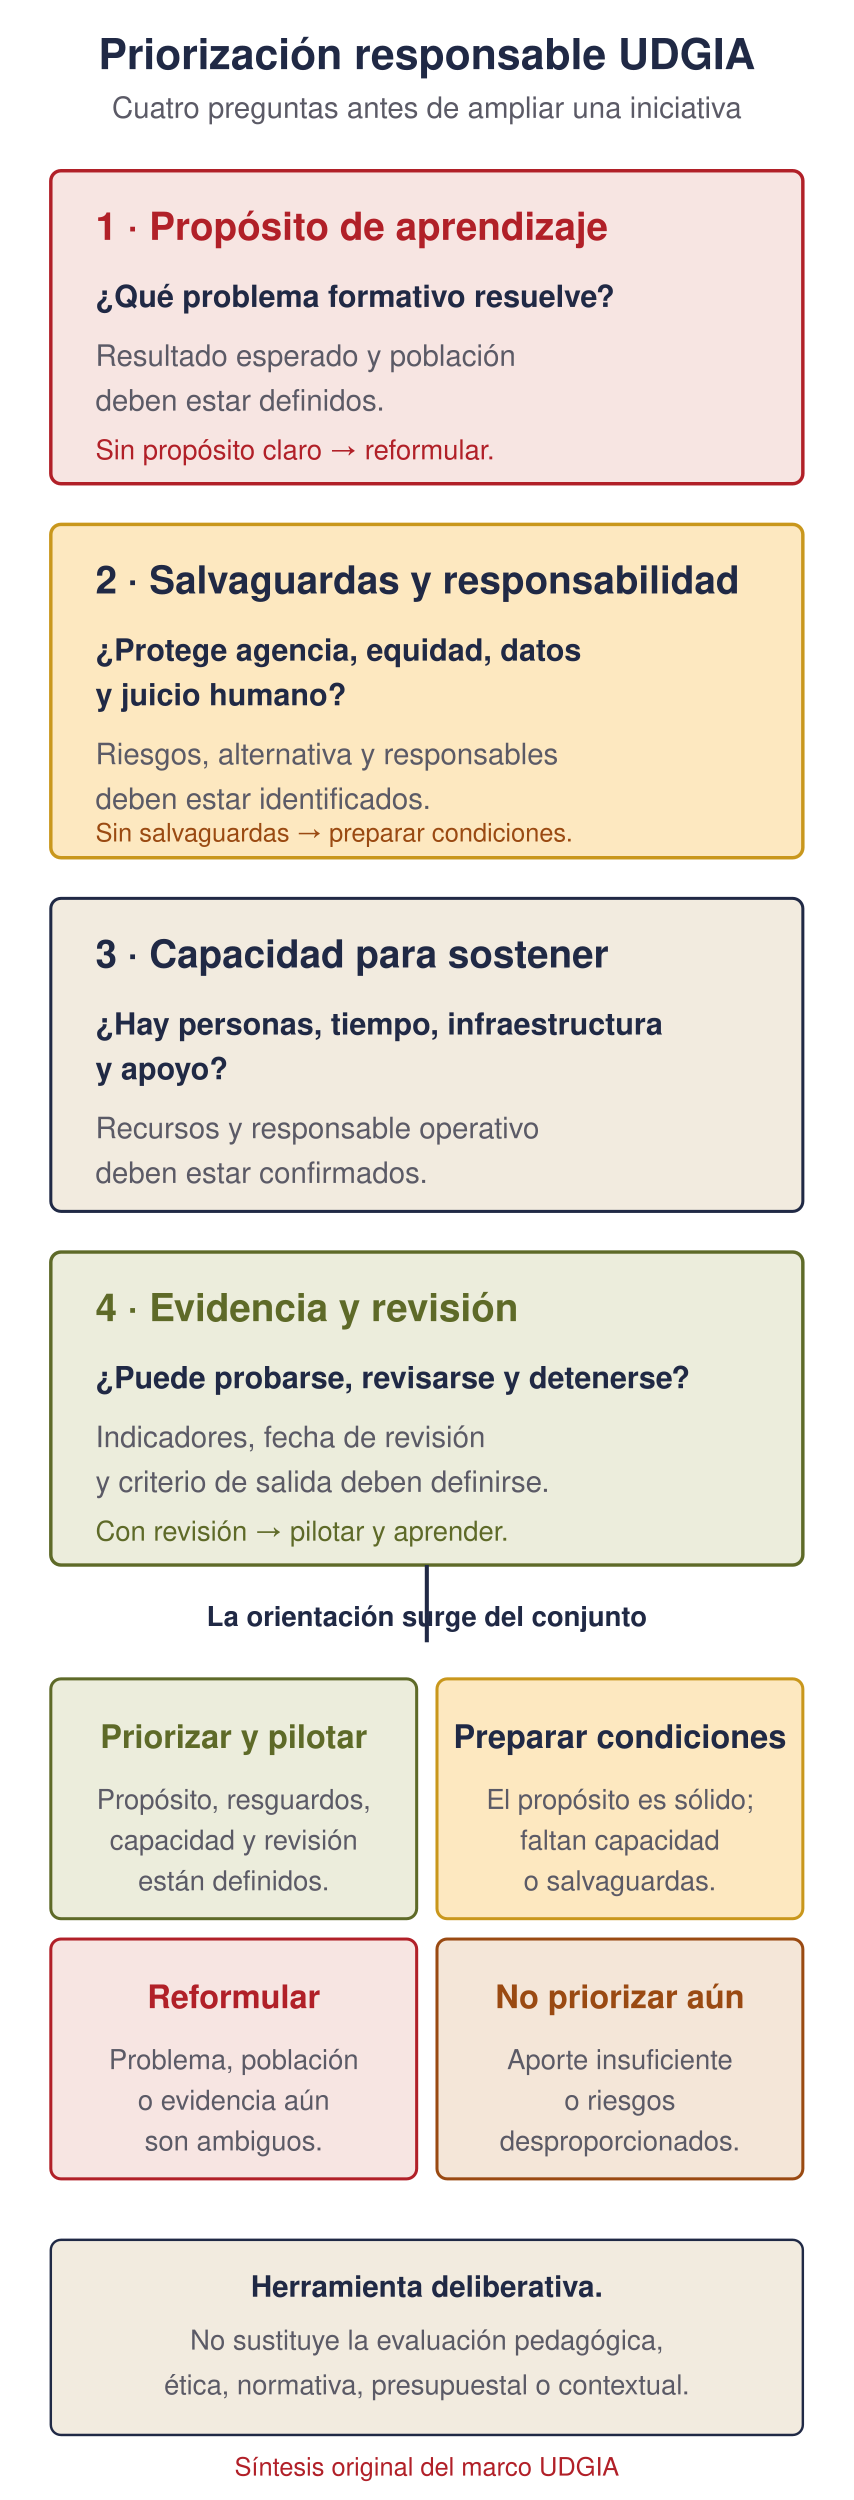
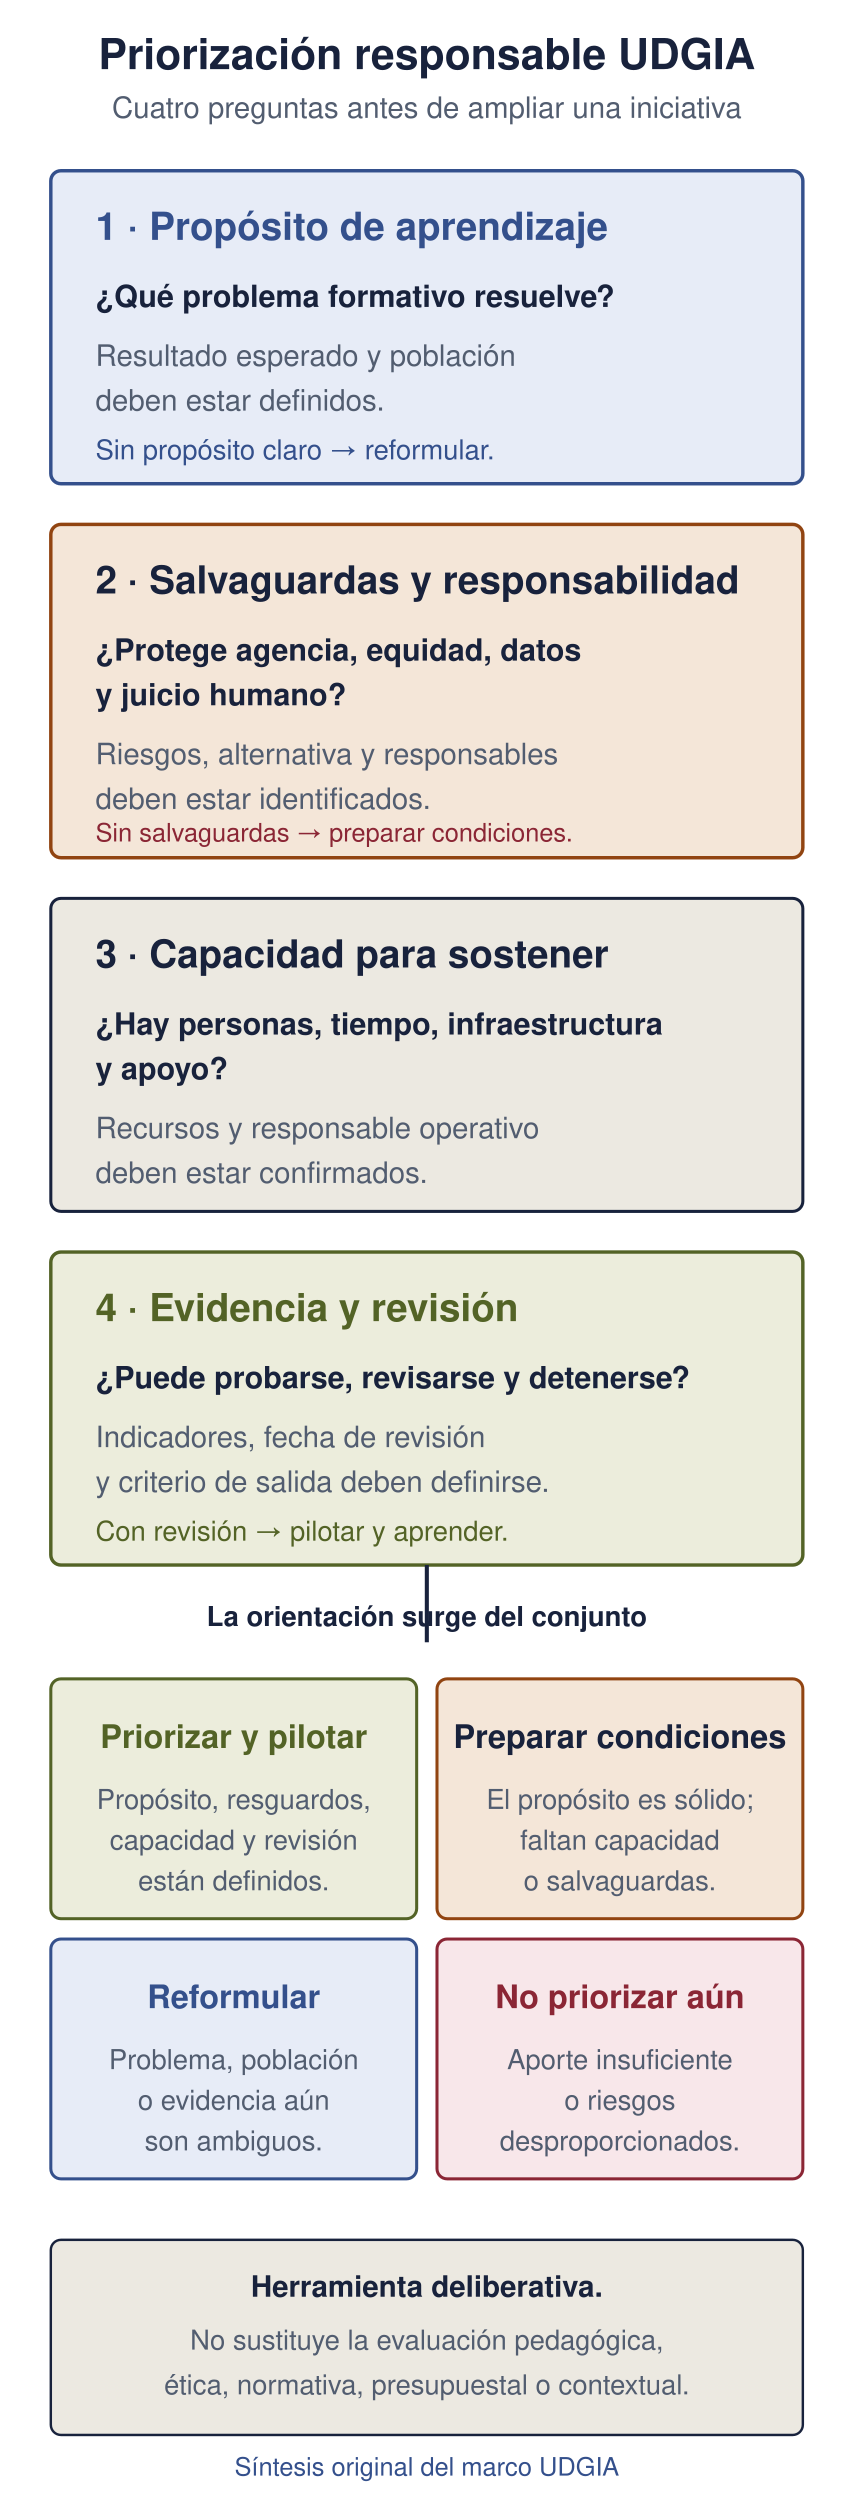
<svg xmlns="http://www.w3.org/2000/svg" viewBox="0 0 420 1230" role="img" aria-labelledby="titulo desc">
  <style>
-     .tk{font-family:'Archivo Narrow',Helvetica,Arial,sans-serif}.ink{fill:#202945}.muted{fill:#5b5a66}.primary{fill:#b12028}.good{fill:#5e6a28}.risk{fill:#9a4a12}
-     .bg-primary{fill:#f7e5e2}.bg-good{fill:#eceddc}.bg-neutral{fill:#f2ebdf}.bg-warn{fill:#fde8c0}.bg-risk{fill:#f4e6d8}
-     .st-primary{stroke:#b12028}.st-good{stroke:#5e6a28}.st-axis{stroke:#202945}.st-warn{stroke:#c9971c}.st-risk{stroke:#9a4a12}
+     .tk{font-family:'Archivo Narrow',Helvetica,Arial,sans-serif}.ink{fill:#18223c}.muted{fill:#525d70}.primary{fill:#34508c}.good{fill:#536326}.risk{fill:#8b2635}
+     .bg-primary{fill:#e7ecf7}.bg-good{fill:#eceddc}.bg-neutral{fill:#ece9e1}.bg-warn{fill:#f4e6d8}.bg-risk{fill:#f8e7ea}
+     .st-primary{stroke:#34508c}.st-good{stroke:#536326}.st-axis{stroke:#18223c}.st-warn{stroke:#914411}.st-risk{stroke:#8b2635}
  </style>
  <g class="tk">
    <text x="210" y="34" text-anchor="middle" font-size="21" font-weight="bold" class="ink">Priorización responsable UDGIA</text>
    <text x="210" y="58" text-anchor="middle" font-size="14.5" class="muted">Cuatro preguntas antes de ampliar una iniciativa</text>
    <g transform="translate(25 84)">
      <rect width="370" height="154" rx="5" class="bg-primary st-primary" stroke-width="1.7" />
      <text x="22" y="34" font-size="19" font-weight="bold" class="primary">1 · Propósito de aprendizaje</text>
      <text x="22" y="67" font-size="15" font-weight="bold" class="ink">¿Qué problema formativo resuelve?</text>
      <text x="22" y="96" font-size="14.5" class="muted">Resultado esperado y población</text>
      <text x="22" y="118" font-size="14.5" class="muted">deben estar definidos.</text>
      <text x="22" y="142" font-size="13.5" class="primary">Sin propósito claro → reformular.</text>
    </g>
    <g transform="translate(25 258)">
      <rect width="370" height="164" rx="5" class="bg-warn st-warn" stroke-width="1.7" />
      <text x="22" y="34" font-size="19" font-weight="bold" class="ink">2 · Salvaguardas y responsabilidad</text>
      <text x="22" y="67" font-size="15" font-weight="bold" class="ink">¿Protege agencia, equidad, datos</text>
      <text x="22" y="89" font-size="15" font-weight="bold" class="ink">y juicio humano?</text>
      <text x="22" y="118" font-size="14.5" class="muted">Riesgos, alternativa y responsables</text>
      <text x="22" y="140" font-size="14.5" class="muted">deben estar identificados.</text>
      <text x="22" y="156" font-size="12.5" class="risk">Sin salvaguardas → preparar condiciones.</text>
    </g>
    <g transform="translate(25 442)">
      <rect width="370" height="154" rx="5" class="bg-neutral st-axis" stroke-width="1.5" />
      <text x="22" y="34" font-size="19" font-weight="bold" class="ink">3 · Capacidad para sostener</text>
      <text x="22" y="67" font-size="15" font-weight="bold" class="ink">¿Hay personas, tiempo, infraestructura</text>
      <text x="22" y="89" font-size="15" font-weight="bold" class="ink">y apoyo?</text>
      <text x="22" y="118" font-size="14.5" class="muted">Recursos y responsable operativo</text>
      <text x="22" y="140" font-size="14.5" class="muted">deben estar confirmados.</text>
    </g>
    <g transform="translate(25 616)">
      <rect width="370" height="154" rx="5" class="bg-good st-good" stroke-width="1.7" />
      <text x="22" y="34" font-size="19" font-weight="bold" class="good">4 · Evidencia y revisión</text>
      <text x="22" y="67" font-size="15" font-weight="bold" class="ink">¿Puede probarse, revisarse y detenerse?</text>
      <text x="22" y="96" font-size="14.5" class="muted">Indicadores, fecha de revisión</text>
      <text x="22" y="118" font-size="14.5" class="muted">y criterio de salida deben definirse.</text>
      <text x="22" y="142" font-size="13.5" class="good">Con revisión → pilotar y aprender.</text>
    </g>
    <path d="M210 770v38" class="st-axis" stroke-width="2" />
    <text x="210" y="800" text-anchor="middle" font-size="13.5" font-weight="bold" class="ink">La orientación surge del conjunto</text>
    <g transform="translate(25 826)">
      <rect width="180" height="118" rx="5" class="bg-good st-good" stroke-width="1.5" />
      <text x="90" y="34" text-anchor="middle" font-size="16" font-weight="bold" class="good">Priorizar y pilotar</text>
      <text x="90" y="64" text-anchor="middle" font-size="13.5" class="muted">Propósito, resguardos,</text>
      <text x="90" y="84" text-anchor="middle" font-size="13.5" class="muted">capacidad y revisión</text>
      <text x="90" y="104" text-anchor="middle" font-size="13.5" class="muted">están definidos.</text>
    </g>
    <g transform="translate(215 826)">
      <rect width="180" height="118" rx="5" class="bg-warn st-warn" stroke-width="1.5" />
      <text x="90" y="34" text-anchor="middle" font-size="16" font-weight="bold" class="ink">Preparar condiciones</text>
      <text x="90" y="64" text-anchor="middle" font-size="13.5" class="muted">El propósito es sólido;</text>
      <text x="90" y="84" text-anchor="middle" font-size="13.5" class="muted">faltan capacidad</text>
      <text x="90" y="104" text-anchor="middle" font-size="13.5" class="muted">o salvaguardas.</text>
    </g>
    <g transform="translate(25 954)">
      <rect width="180" height="118" rx="5" class="bg-primary st-primary" stroke-width="1.5" />
      <text x="90" y="34" text-anchor="middle" font-size="16" font-weight="bold" class="primary">Reformular</text>
      <text x="90" y="64" text-anchor="middle" font-size="13.5" class="muted">Problema, población</text>
      <text x="90" y="84" text-anchor="middle" font-size="13.5" class="muted">o evidencia aún</text>
      <text x="90" y="104" text-anchor="middle" font-size="13.5" class="muted">son ambiguos.</text>
    </g>
    <g transform="translate(215 954)">
      <rect width="180" height="118" rx="5" class="bg-risk st-risk" stroke-width="1.5" />
      <text x="90" y="34" text-anchor="middle" font-size="16" font-weight="bold" class="risk">No priorizar aún</text>
      <text x="90" y="64" text-anchor="middle" font-size="13.5" class="muted">Aporte insuficiente</text>
      <text x="90" y="84" text-anchor="middle" font-size="13.5" class="muted">o riesgos</text>
      <text x="90" y="104" text-anchor="middle" font-size="13.5" class="muted">desproporcionados.</text>
    </g>
    <rect x="25" y="1102" width="370" height="96" rx="5" class="bg-neutral st-axis" stroke-width="1.2" />
    <text x="210" y="1130" text-anchor="middle" font-size="14.5" font-weight="bold" class="ink">Herramienta deliberativa.</text>
    <text x="210" y="1156" text-anchor="middle" font-size="13.5" class="muted">No sustituye la evaluación pedagógica,</text>
    <text x="210" y="1178" text-anchor="middle" font-size="13.5" class="muted">ética, normativa, presupuestal o contextual.</text>
    <text x="210" y="1218" text-anchor="middle" font-size="12.5" class="primary">Síntesis original del marco UDGIA</text>
  </g>
</svg>
